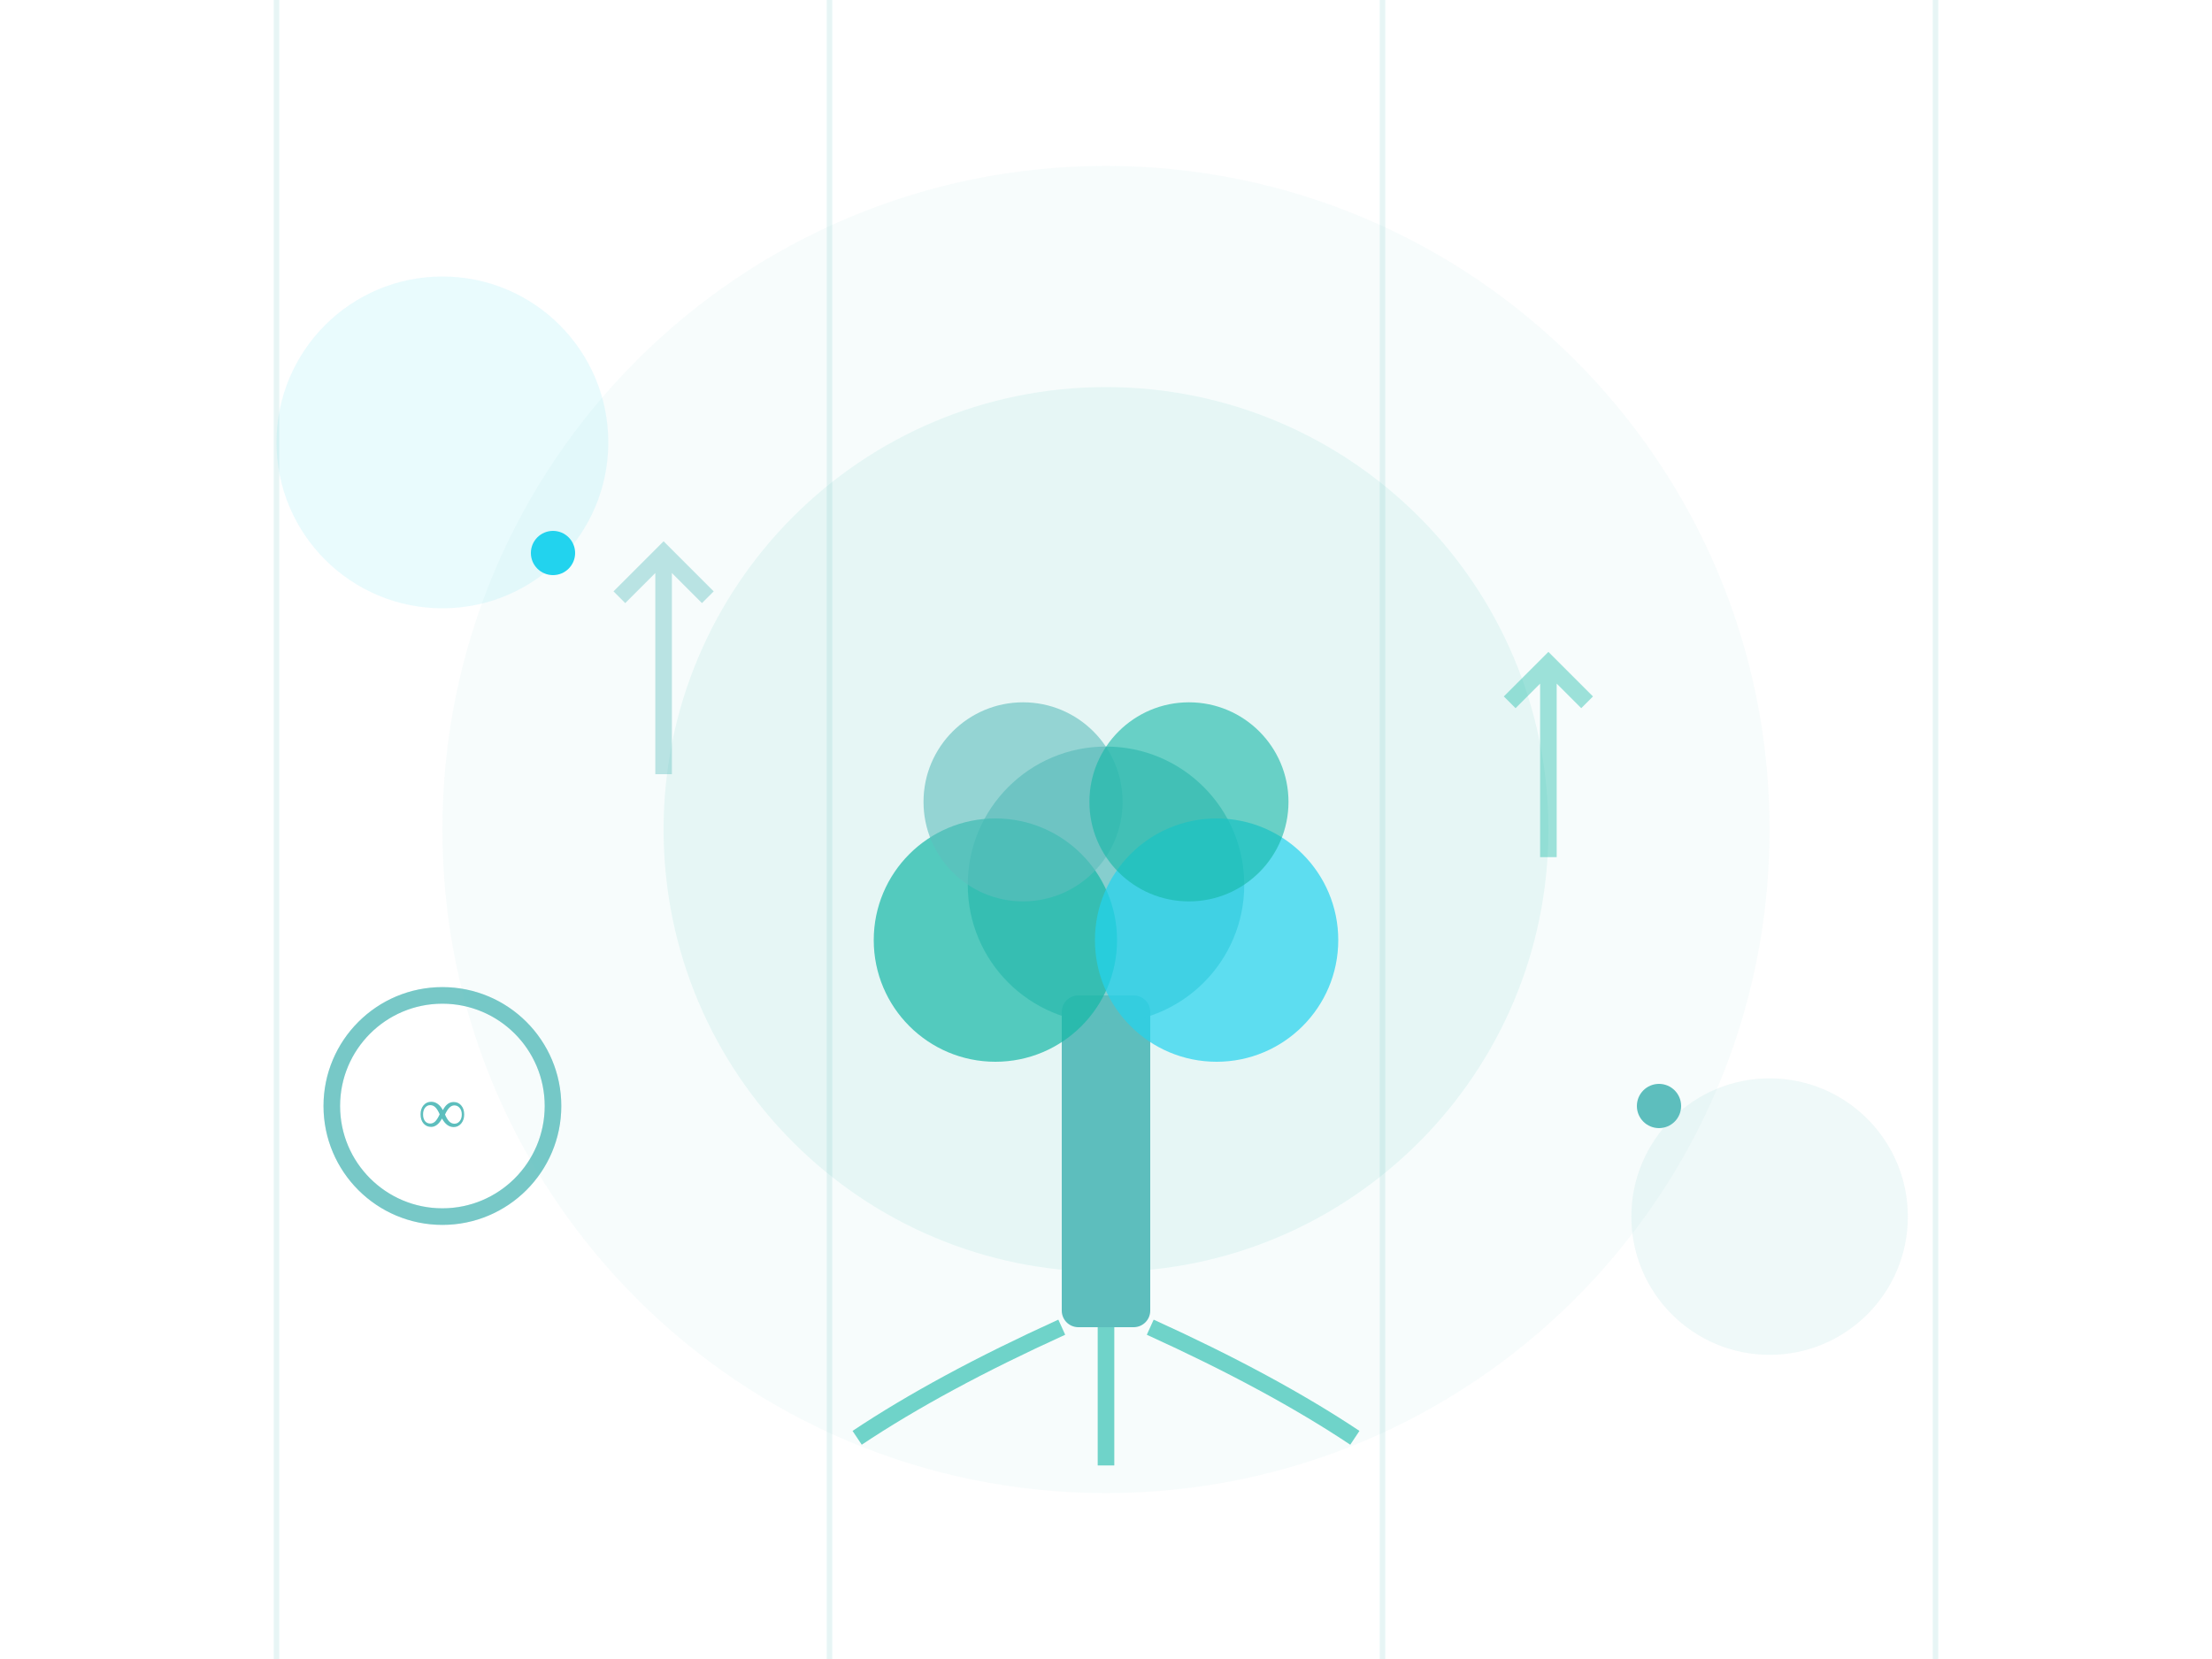
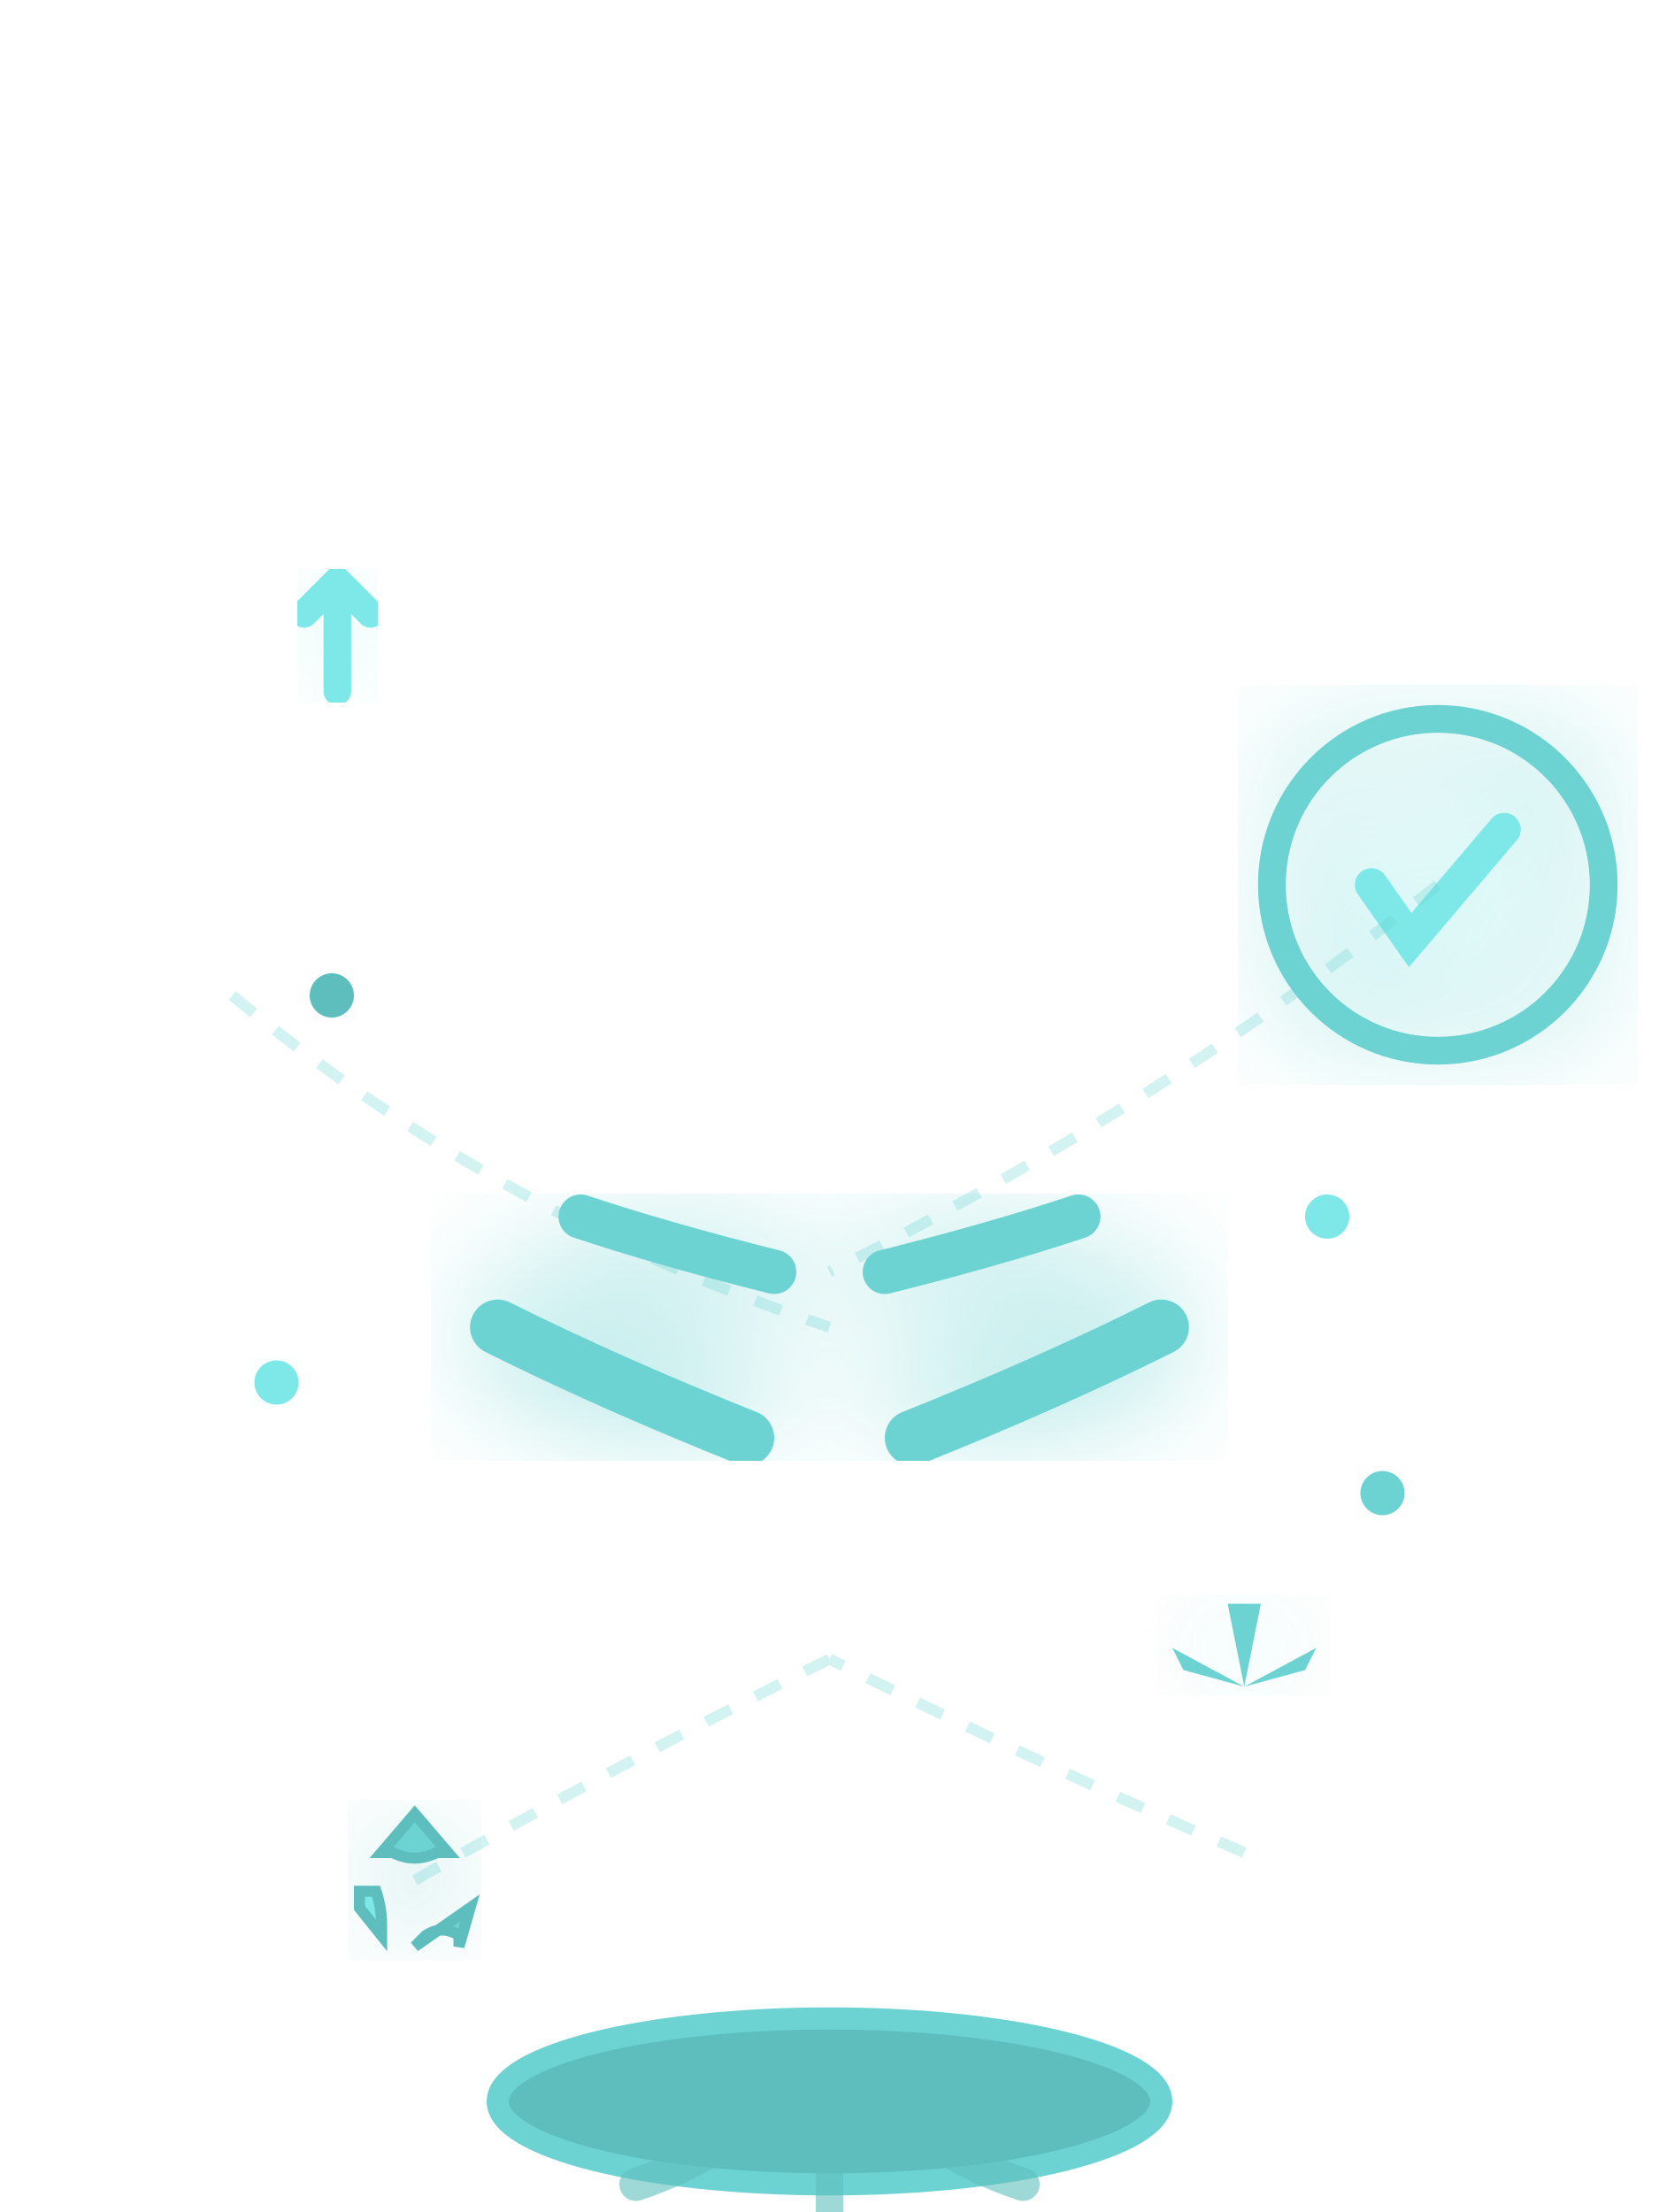
- <svg xmlns="http://www.w3.org/2000/svg" width="400" height="300" viewBox="0 0 400 300">
-   <circle cx="200" cy="150" r="120" fill="#5DBEBD" opacity="0.05" />
-   <circle cx="200" cy="150" r="80" fill="#14B8A6" opacity="0.08" />
-   <circle cx="80" cy="80" r="30" fill="#22D3EE" opacity="0.1" />
-   <circle cx="320" cy="220" r="25" fill="#5DBEBD" opacity="0.1" />
-   <g transform="translate(200, 180)">
-     <rect x="-8" y="0" width="16" height="60" rx="3" fill="#5DBEBD" />
-     <path d="M -8 60 Q -30 70 -45 80" stroke="#14B8A6" stroke-width="3" fill="none" opacity="0.6" />
-     <path d="M 8 60 Q 30 70 45 80" stroke="#14B8A6" stroke-width="3" fill="none" opacity="0.6" />
-     <path d="M 0 60 L 0 85" stroke="#14B8A6" stroke-width="3" opacity="0.6" />
-     <circle cx="0" cy="-20" r="25" fill="#5DBEBD" opacity="0.7">
-       <animate attributeName="r" values="25;28;25" dur="3s" repeatCount="indefinite" />
-     </circle>
-     <circle cx="-20" cy="-10" r="22" fill="#14B8A6" opacity="0.7">
-       <animate attributeName="r" values="22;25;22" dur="3s" begin="0.5s" repeatCount="indefinite" />
-     </circle>
-     <circle cx="20" cy="-10" r="22" fill="#22D3EE" opacity="0.7">
-       <animate attributeName="r" values="22;25;22" dur="3s" begin="1s" repeatCount="indefinite" />
-     </circle>
-     <circle cx="-15" cy="-35" r="18" fill="#5DBEBD" opacity="0.6">
-       <animate attributeName="r" values="18;21;18" dur="3s" begin="1.5s" repeatCount="indefinite" />
-     </circle>
-     <circle cx="15" cy="-35" r="18" fill="#14B8A6" opacity="0.6">
-       <animate attributeName="r" values="18;21;18" dur="3s" begin="2s" repeatCount="indefinite" />
-     </circle>
-   </g>
-   <g transform="translate(120, 100)">
-     <path d="M 0 40 L 0 0 M -8 8 L 0 0 L 8 8" stroke="#5DBEBD" stroke-width="3" fill="none" opacity="0.4">
-       <animate attributeName="opacity" values="0.4;0.8;0.4" dur="2s" repeatCount="indefinite" />
-       <animate attributeName="transform" values="translate(0,0);translate(0,-10);translate(0,0)" dur="2s" repeatCount="indefinite" />
-     </path>
-   </g>
-   <g transform="translate(280, 120)">
-     <path d="M 0 35 L 0 0 M -7 7 L 0 0 L 7 7" stroke="#14B8A6" stroke-width="3" fill="none" opacity="0.4">
-       <animate attributeName="opacity" values="0.4;0.8;0.4" dur="2s" begin="0.5s" repeatCount="indefinite" />
-       <animate attributeName="transform" values="translate(0,0);translate(0,-10);translate(0,0)" dur="2s" begin="0.5s" repeatCount="indefinite" />
-     </path>
-   </g>
-   <g transform="translate(80, 200)">
-     <circle cx="0" cy="0" r="20" fill="none" stroke="#5DBEBD" stroke-width="3" opacity="0.2" />
-     <circle cx="0" cy="0" r="20" fill="none" stroke="#5DBEBD" stroke-width="3" stroke-dasharray="126" opacity="0.8">
-       <animate attributeName="stroke-dashoffset" values="126;0;126" dur="4s" repeatCount="indefinite" />
-     </circle>
-     <text x="0" y="5" text-anchor="middle" fill="#5DBEBD" font-size="12" font-weight="bold">∞</text>
-   </g>
-   <g opacity="0.15">
-     <line x1="50" y1="0" x2="50" y2="300" stroke="#5DBEBD" stroke-width="1" />
-     <line x1="150" y1="0" x2="150" y2="300" stroke="#5DBEBD" stroke-width="1" />
-     <line x1="250" y1="0" x2="250" y2="300" stroke="#5DBEBD" stroke-width="1" />
-     <line x1="350" y1="0" x2="350" y2="300" stroke="#5DBEBD" stroke-width="1" />
-   </g>
-   <circle cx="100" cy="100" r="4" fill="#22D3EE">
-     <animate attributeName="r" values="4;6;4" dur="2s" repeatCount="indefinite" />
-   </circle>
-   <circle cx="300" cy="200" r="4" fill="#5DBEBD">
-     <animate attributeName="r" values="4;6;4" dur="2s" begin="0.7s" repeatCount="indefinite" />
-   </circle>
+ <svg xmlns="http://www.w3.org/2000/svg" width="300" height="400" viewBox="0 0 300 400">
+   <defs>
+     <linearGradient id="treeGrad" x1="0%" y1="100%" x2="0%" y2="0%">
+       <stop offset="0%" style="stop-color:#5DBEBD;stop-opacity:1" />
+       <stop offset="50%" style="stop-color:#6DD3D2;stop-opacity:1" />
+       <stop offset="100%" style="stop-color:#7DE8E7;stop-opacity:1" />
+     </linearGradient>
+     <linearGradient id="leafGrad" x1="0%" y1="0%" x2="100%" y2="100%">
+       <stop offset="0%" style="stop-color:#7DE8E7;stop-opacity:1" />
+       <stop offset="50%" style="stop-color:#6DD3D2;stop-opacity:1" />
+       <stop offset="100%" style="stop-color:#5DBEBD;stop-opacity:1" />
+     </linearGradient>
+     <radialGradient id="growthGlow">
+       <stop offset="0%" style="stop-color:#6DD3D2;stop-opacity:0.9" />
+       <stop offset="100%" style="stop-color:#5DBEBD;stop-opacity:0" />
+     </radialGradient>
+     <filter id="growthGlowFilter">
+       <feGaussianBlur stdDeviation="12" result="coloredBlur" />
+       <feMerge>
+         <feMergeNode in="coloredBlur" />
+         <feMergeNode in="SourceGraphic" />
+       </feMerge>
+     </filter>
+   </defs>
+   <g transform="translate(150, 380)">
+     <ellipse cx="0" cy="0" rx="60" ry="15" fill="#5DBEBD" opacity="1" stroke="#6DD3D2" stroke-width="4" />
+     <rect x="-15" y="-180" width="30" rx="8" fill="url(#treeGrad)" opacity="1" stroke="#5DBEBD" stroke-width="5" filter="url(#growthGlowFilter)">
+       <animate attributeName="height" values="0;180;180;180" keyTimes="0;0.5;0.9;1" dur="3s" repeatCount="indefinite" />
+       <animate attributeName="y" values="0;-180;-180;-180" keyTimes="0;0.5;0.9;1" dur="3s" repeatCount="indefinite" />
+     </rect>
+     <g filter="url(#growthGlowFilter)">
+       <path d="M -15 -120 Q -40 -130 -60 -140" fill="none" stroke="#6DD3D2" stroke-width="10" stroke-linecap="round" opacity="1">
+         <animate attributeName="d" values="M -15 -120 Q -15 -120 -15 -120;M -15 -120 Q -40 -130 -60 -140;M -15 -120 Q -40 -130 -60 -140;M -15 -120 Q -40 -130 -60 -140" keyTimes="0;0.5;0.9;1" dur="3s" repeatCount="indefinite" />
+         <animate attributeName="opacity" values="0;1;1;1" keyTimes="0;0.5;0.9;1" dur="3s" repeatCount="indefinite" />
+       </path>
+       <path d="M 15 -120 Q 40 -130 60 -140" fill="none" stroke="#6DD3D2" stroke-width="10" stroke-linecap="round" opacity="1">
+         <animate attributeName="d" values="M 15 -120 Q 15 -120 15 -120;M 15 -120 Q 40 -130 60 -140;M 15 -120 Q 40 -130 60 -140;M 15 -120 Q 40 -130 60 -140" keyTimes="0;0.5;0.9;1" dur="3s" repeatCount="indefinite" />
+         <animate attributeName="opacity" values="0;1;1;1" keyTimes="0;0.5;0.9;1" dur="3s" repeatCount="indefinite" />
+       </path>
+       <path d="M -10 -150 Q -30 -155 -45 -160" fill="none" stroke="#6DD3D2" stroke-width="8" stroke-linecap="round" opacity="1">
+         <animate attributeName="d" values="M -10 -150 Q -10 -150 -10 -150;M -10 -150 Q -30 -155 -45 -160;M -10 -150 Q -30 -155 -45 -160;M -10 -150 Q -30 -155 -45 -160" keyTimes="0;0.5;0.9;1" dur="3s" repeatCount="indefinite" />
+         <animate attributeName="opacity" values="0;1;1;1" keyTimes="0;0.5;0.9;1" dur="3s" repeatCount="indefinite" />
+       </path>
+       <path d="M 10 -150 Q 30 -155 45 -160" fill="none" stroke="#6DD3D2" stroke-width="8" stroke-linecap="round" opacity="1">
+         <animate attributeName="d" values="M 10 -150 Q 10 -150 10 -150;M 10 -150 Q 30 -155 45 -160;M 10 -150 Q 30 -155 45 -160;M 10 -150 Q 30 -155 45 -160" keyTimes="0;0.5;0.9;1" dur="3s" repeatCount="indefinite" />
+         <animate attributeName="opacity" values="0;1;1;1" keyTimes="0;0.5;0.9;1" dur="3s" repeatCount="indefinite" />
+       </path>
+     </g>
+     <g filter="url(#growthGlowFilter)">
+       <circle cx="-60" cy="-140" r="0" fill="url(#leafGrad)" opacity="1" stroke="#6DD3D2" stroke-width="4">
+         <animate attributeName="r" values="0;0;20;20;20" keyTimes="0;0.5;0.6;0.9;1" dur="3s" repeatCount="indefinite" />
+         <animate attributeName="opacity" values="0;0;1;1;1" keyTimes="0;0.5;0.6;0.9;1" dur="3s" repeatCount="indefinite" />
+       </circle>
+       <circle cx="-70" cy="-145" r="0" fill="url(#leafGrad)" opacity="1" stroke="#6DD3D2" stroke-width="3">
+         <animate attributeName="r" values="0;0;15;15;15" keyTimes="0;0.55;0.65;0.9;1" dur="3s" repeatCount="indefinite" />
+         <animate attributeName="opacity" values="0;0;1;1;1" keyTimes="0;0.55;0.65;0.9;1" dur="3s" repeatCount="indefinite" />
+       </circle>
+       <circle cx="-55" cy="-150" r="0" fill="url(#leafGrad)" opacity="1" stroke="#6DD3D2" stroke-width="3">
+         <animate attributeName="r" values="0;0;15;15;15" keyTimes="0;0.55;0.65;0.9;1" dur="3s" repeatCount="indefinite" />
+         <animate attributeName="opacity" values="0;0;1;1;1" keyTimes="0;0.55;0.65;0.9;1" dur="3s" repeatCount="indefinite" />
+       </circle>
+       <circle cx="60" cy="-140" r="0" fill="url(#leafGrad)" opacity="1" stroke="#6DD3D2" stroke-width="4">
+         <animate attributeName="r" values="0;0;20;20;20" keyTimes="0;0.5;0.6;0.9;1" dur="3s" repeatCount="indefinite" />
+         <animate attributeName="opacity" values="0;0;1;1;1" keyTimes="0;0.5;0.6;0.9;1" dur="3s" repeatCount="indefinite" />
+       </circle>
+       <circle cx="70" cy="-145" r="0" fill="url(#leafGrad)" opacity="1" stroke="#6DD3D2" stroke-width="3">
+         <animate attributeName="r" values="0;0;15;15;15" keyTimes="0;0.55;0.65;0.9;1" dur="3s" repeatCount="indefinite" />
+         <animate attributeName="opacity" values="0;0;1;1;1" keyTimes="0;0.55;0.65;0.9;1" dur="3s" repeatCount="indefinite" />
+       </circle>
+       <circle cx="55" cy="-150" r="0" fill="url(#leafGrad)" opacity="1" stroke="#6DD3D2" stroke-width="3">
+         <animate attributeName="r" values="0;0;15;15;15" keyTimes="0;0.55;0.65;0.9;1" dur="3s" repeatCount="indefinite" />
+         <animate attributeName="opacity" values="0;0;1;1;1" keyTimes="0;0.55;0.65;0.9;1" dur="3s" repeatCount="indefinite" />
+       </circle>
+       <circle cx="-45" cy="-160" r="0" fill="url(#leafGrad)" opacity="1" stroke="#6DD3D2" stroke-width="3">
+         <animate attributeName="r" values="0;0;18;18;18" keyTimes="0;0.5;0.6;0.9;1" dur="3s" repeatCount="indefinite" />
+         <animate attributeName="opacity" values="0;0;1;1;1" keyTimes="0;0.5;0.6;0.9;1" dur="3s" repeatCount="indefinite" />
+       </circle>
+       <circle cx="-50" cy="-170" r="0" fill="url(#leafGrad)" opacity="1" stroke="#6DD3D2" stroke-width="3">
+         <animate attributeName="r" values="0;0;14;14;14" keyTimes="0;0.55;0.65;0.9;1" dur="3s" repeatCount="indefinite" />
+         <animate attributeName="opacity" values="0;0;1;1;1" keyTimes="0;0.55;0.65;0.9;1" dur="3s" repeatCount="indefinite" />
+       </circle>
+       <circle cx="45" cy="-160" r="0" fill="url(#leafGrad)" opacity="1" stroke="#6DD3D2" stroke-width="3">
+         <animate attributeName="r" values="0;0;18;18;18" keyTimes="0;0.5;0.6;0.9;1" dur="3s" repeatCount="indefinite" />
+         <animate attributeName="opacity" values="0;0;1;1;1" keyTimes="0;0.5;0.6;0.9;1" dur="3s" repeatCount="indefinite" />
+       </circle>
+       <circle cx="50" cy="-170" r="0" fill="url(#leafGrad)" opacity="1" stroke="#6DD3D2" stroke-width="3">
+         <animate attributeName="r" values="0;0;14;14;14" keyTimes="0;0.55;0.65;0.9;1" dur="3s" repeatCount="indefinite" />
+         <animate attributeName="opacity" values="0;0;1;1;1" keyTimes="0;0.55;0.65;0.9;1" dur="3s" repeatCount="indefinite" />
+       </circle>
+       <circle cx="0" cy="-180" r="0" fill="url(#leafGrad)" opacity="1" stroke="#6DD3D2" stroke-width="4">
+         <animate attributeName="r" values="0;0;22;22;22" keyTimes="0;0.5;0.6;0.9;1" dur="3s" repeatCount="indefinite" />
+         <animate attributeName="opacity" values="0;0;1;1;1" keyTimes="0;0.5;0.6;0.9;1" dur="3s" repeatCount="indefinite" />
+       </circle>
+       <circle cx="-15" cy="-185" r="0" fill="url(#leafGrad)" opacity="1" stroke="#6DD3D2" stroke-width="3">
+         <animate attributeName="r" values="0;0;16;16;16" keyTimes="0;0.55;0.65;0.9;1" dur="3s" repeatCount="indefinite" />
+         <animate attributeName="opacity" values="0;0;1;1;1" keyTimes="0;0.55;0.65;0.9;1" dur="3s" repeatCount="indefinite" />
+       </circle>
+       <circle cx="15" cy="-185" r="0" fill="url(#leafGrad)" opacity="1" stroke="#6DD3D2" stroke-width="3">
+         <animate attributeName="r" values="0;0;16;16;16" keyTimes="0;0.55;0.65;0.9;1" dur="3s" repeatCount="indefinite" />
+         <animate attributeName="opacity" values="0;0;1;1;1" keyTimes="0;0.55;0.65;0.9;1" dur="3s" repeatCount="indefinite" />
+       </circle>
+     </g>
+     <g opacity="0.6">
+       <path d="M -10 0 Q -20 10 -35 15" fill="none" stroke="#5DBEBD" stroke-width="6" stroke-linecap="round">
+         <animate attributeName="d" values="M -10 0 Q -10 0 -10 0;M -10 0 Q -20 10 -35 15;M -10 0 Q -20 10 -35 15;M -10 0 Q -20 10 -35 15" keyTimes="0;0.5;0.9;1" dur="3s" repeatCount="indefinite" />
+       </path>
+       <path d="M 10 0 Q 20 10 35 15" fill="none" stroke="#5DBEBD" stroke-width="6" stroke-linecap="round">
+         <animate attributeName="d" values="M 10 0 Q 10 0 10 0;M 10 0 Q 20 10 35 15;M 10 0 Q 20 10 35 15;M 10 0 Q 20 10 35 15" keyTimes="0;0.5;0.9;1" dur="3s" repeatCount="indefinite" />
+       </path>
+       <path d="M 0 0 Q 0 15 0 25" fill="none" stroke="#5DBEBD" stroke-width="5" stroke-linecap="round">
+         <animate attributeName="d" values="M 0 0 Q 0 0 0 0;M 0 0 Q 0 15 0 25;M 0 0 Q 0 15 0 25;M 0 0 Q 0 15 0 25" keyTimes="0;0.5;0.9;1" dur="3s" repeatCount="indefinite" />
+       </path>
+     </g>
+   </g>
+   <g transform="translate(40, 150)" opacity="1">
+     <g filter="url(#growthGlowFilter)">
+       <rect x="0" y="40" width="12" height="0" rx="3" fill="#6DD3D2" opacity="1">
+         <animate attributeName="height" values="0;30;30;30" keyTimes="0;0.6;0.9;1" dur="3s" repeatCount="indefinite" />
+         <animate attributeName="y" values="40;10;10;10" keyTimes="0;0.6;0.9;1" dur="3s" repeatCount="indefinite" />
+         <animate attributeName="opacity" values="0;1;1;1" keyTimes="0;0.6;0.9;1" dur="3s" repeatCount="indefinite" />
+       </rect>
+       <rect x="15" y="40" width="12" height="0" rx="3" fill="#6DD3D2" opacity="1">
+         <animate attributeName="height" values="0;45;45;45" keyTimes="0;0.65;0.9;1" dur="3s" repeatCount="indefinite" />
+         <animate attributeName="y" values="40;-5;-5;-5" keyTimes="0;0.65;0.9;1" dur="3s" repeatCount="indefinite" />
+         <animate attributeName="opacity" values="0;1;1;1" keyTimes="0;0.65;0.9;1" dur="3s" repeatCount="indefinite" />
+       </rect>
+       <rect x="30" y="40" width="12" height="0" rx="3" fill="#6DD3D2" opacity="1">
+         <animate attributeName="height" values="0;60;60;60" keyTimes="0;0.7;0.9;1" dur="3s" repeatCount="indefinite" />
+         <animate attributeName="y" values="40;-20;-20;-20" keyTimes="0;0.7;0.9;1" dur="3s" repeatCount="indefinite" />
+         <animate attributeName="opacity" values="0;1;1;1" keyTimes="0;0.7;0.9;1" dur="3s" repeatCount="indefinite" />
+       </rect>
+       <path d="M 21 -25 L 21 -45 M 15 -39 L 21 -45 L 27 -39" stroke="#7DE8E7" stroke-width="5" fill="none" stroke-linecap="round" opacity="1">
+         <animate attributeName="opacity" values="0;1;1;1" keyTimes="0;0.75;0.9;1" dur="3s" repeatCount="indefinite" />
+       </path>
+     </g>
+   </g>
+   <g transform="translate(260, 160)" opacity="1">
+     <g filter="url(#growthGlowFilter)">
+       <circle cx="0" cy="0" r="30" fill="none" stroke="#5DBEBD" stroke-width="5" opacity="0.3">
+         <animate attributeName="opacity" values="0;0.3;0.3;0.3" keyTimes="0;0.6;0.9;1" dur="3s" repeatCount="indefinite" />
+       </circle>
+       <circle cx="0" cy="0" r="30" fill="none" stroke="#6DD3D2" stroke-width="5" stroke-dasharray="188.4" opacity="1" stroke-linecap="round">
+         <animate attributeName="stroke-dashoffset" values="188.4;0;0;0" keyTimes="0;0.7;0.9;1" dur="3s" repeatCount="indefinite" />
+         <animate attributeName="opacity" values="0;1;1;1" keyTimes="0;0.6;0.9;1" dur="3s" repeatCount="indefinite" />
+       </circle>
+       <path d="M -12 0 L -5 10 L 12 -10" stroke="#7DE8E7" stroke-width="6" fill="none" stroke-linecap="round" opacity="1">
+         <animate attributeName="opacity" values="0;0;1;1" keyTimes="0;0.8;0.9;1" dur="3s" repeatCount="indefinite" />
+       </path>
+     </g>
+   </g>
+   <g transform="translate(75, 340)" opacity="1">
+     <g filter="url(#growthGlowFilter)">
+       <circle cx="0" cy="0" r="0" fill="url(#leafGrad)" opacity="0.3">
+         <animate attributeName="r" values="0;28;28;28" keyTimes="0;0.7;0.9;1" dur="3s" repeatCount="indefinite" />
+         <animate attributeName="opacity" values="0;0.3;0.3;0.3" keyTimes="0;0.7;0.9;1" dur="3s" repeatCount="indefinite" />
+       </circle>
+       <path d="M 0 -12 L 6 -5 L 4 -5 Q 0 -3 -4 -5 L -6 -5 Z" fill="#6DD3D2" opacity="1" stroke="#5DBEBD" stroke-width="2">
+         <animate attributeName="opacity" values="0;1;1;1" keyTimes="0;0.7;0.9;1" dur="3s" repeatCount="indefinite" />
+       </path>
+       <path d="M 10 5 L 8 12 L 8 10 Q 5 8 2 10 L 0 12 Z" fill="#6DD3D2" opacity="1" stroke="#5DBEBD" stroke-width="2">
+         <animateTransform attributeName="transform" type="rotate" values="120 0 0" additive="sum" />
+         <animate attributeName="opacity" values="0;1;1;1" keyTimes="0;0.7;0.9;1" dur="3s" repeatCount="indefinite" />
+       </path>
+       <path d="M -10 5 L -6 10 L -6 8 Q -6 5 -7 2 L -10 2 Z" fill="#7DE8E7" opacity="1" stroke="#5DBEBD" stroke-width="2">
+         <animateTransform attributeName="transform" type="rotate" values="240 0 0" additive="sum" />
+         <animate attributeName="opacity" values="0;1;1;1" keyTimes="0;0.7;0.9;1" dur="3s" repeatCount="indefinite" />
+       </path>
+     </g>
+   </g>
+   <g transform="translate(225, 335)" opacity="1">
+     <g filter="url(#growthGlowFilter)">
+       <rect x="-3" y="-30" width="6" height="0" rx="2" fill="#6DD3D2" opacity="1">
+         <animate attributeName="height" values="0;30;30;30" keyTimes="0;0.7;0.9;1" dur="3s" repeatCount="indefinite" />
+         <animate attributeName="y" values="0;-30;-30;-30" keyTimes="0;0.7;0.9;1" dur="3s" repeatCount="indefinite" />
+         <animate attributeName="opacity" values="0;1;1;1" keyTimes="0;0.7;0.9;1" dur="3s" repeatCount="indefinite" />
+       </rect>
+       <g opacity="1">
+         <animate attributeName="opacity" values="0;1;1;1" keyTimes="0;0.7;0.9;1" dur="3s" repeatCount="indefinite" />
+         <animateTransform attributeName="transform" type="rotate" values="0;360" dur="3s" begin="0.7s" repeatCount="indefinite" />
+         <path d="M 0 -30 L -3 -45 L 3 -45 Z" fill="#6DD3D2" opacity="1" />
+         <path d="M 0 -30 L 13 -37 L 11 -33 Z" fill="#6DD3D2" opacity="1" />
+         <path d="M 0 -30 L -13 -37 L -11 -33 Z" fill="#6DD3D2" opacity="1" />
+       </g>
+     </g>
+   </g>
+   <g opacity="1">
+     <circle cx="50" cy="250" r="4" fill="#7DE8E7" filter="url(#growthGlowFilter)">
+       <animate attributeName="cy" values="250;230;250" dur="2s" repeatCount="indefinite" />
+       <animate attributeName="opacity" values="1;0.5;1" dur="2s" repeatCount="indefinite" />
+     </circle>
+     <circle cx="250" cy="270" r="4" fill="#6DD3D2" filter="url(#growthGlowFilter)">
+       <animate attributeName="cy" values="270;250;270" dur="2.3s" repeatCount="indefinite" />
+       <animate attributeName="opacity" values="1;0.5;1" dur="2.3s" repeatCount="indefinite" />
+     </circle>
+     <circle cx="60" cy="180" r="4" fill="#5DBEBD" filter="url(#growthGlowFilter)">
+       <animate attributeName="cx" values="60;75;60" dur="2.5s" repeatCount="indefinite" />
+       <animate attributeName="opacity" values="1;0.5;1" dur="2.5s" repeatCount="indefinite" />
+     </circle>
+     <circle cx="240" cy="220" r="4" fill="#7DE8E7" filter="url(#growthGlowFilter)">
+       <animate attributeName="cx" values="240;225;240" dur="2.2s" repeatCount="indefinite" />
+       <animate attributeName="opacity" values="1;0.5;1" dur="2.2s" repeatCount="indefinite" />
+     </circle>
+   </g>
+   <g stroke-width="2" fill="none" opacity="0.3" stroke-dasharray="5,5">
+     <path d="M 75 340 Q 110 320 150 300" stroke="#6DD3D2">
+       <animate attributeName="stroke-dashoffset" values="0;-20" dur="1.5s" begin="0.7s" repeatCount="indefinite" />
+     </path>
+     <path d="M 225 335 Q 190 320 150 300" stroke="#6DD3D2">
+       <animate attributeName="stroke-dashoffset" values="0;-20" dur="1.5s" begin="0.7s" repeatCount="indefinite" />
+     </path>
+     <path d="M 42 180 Q 90 220 150 240" stroke="#6DD3D2">
+       <animate attributeName="stroke-dashoffset" values="0;-20" dur="1.5s" begin="0.6s" repeatCount="indefinite" />
+     </path>
+     <path d="M 260 160 Q 210 200 150 230" stroke="#6DD3D2">
+       <animate attributeName="stroke-dashoffset" values="0;-20" dur="1.5s" begin="0.6s" repeatCount="indefinite" />
+     </path>
+   </g>
</svg>
